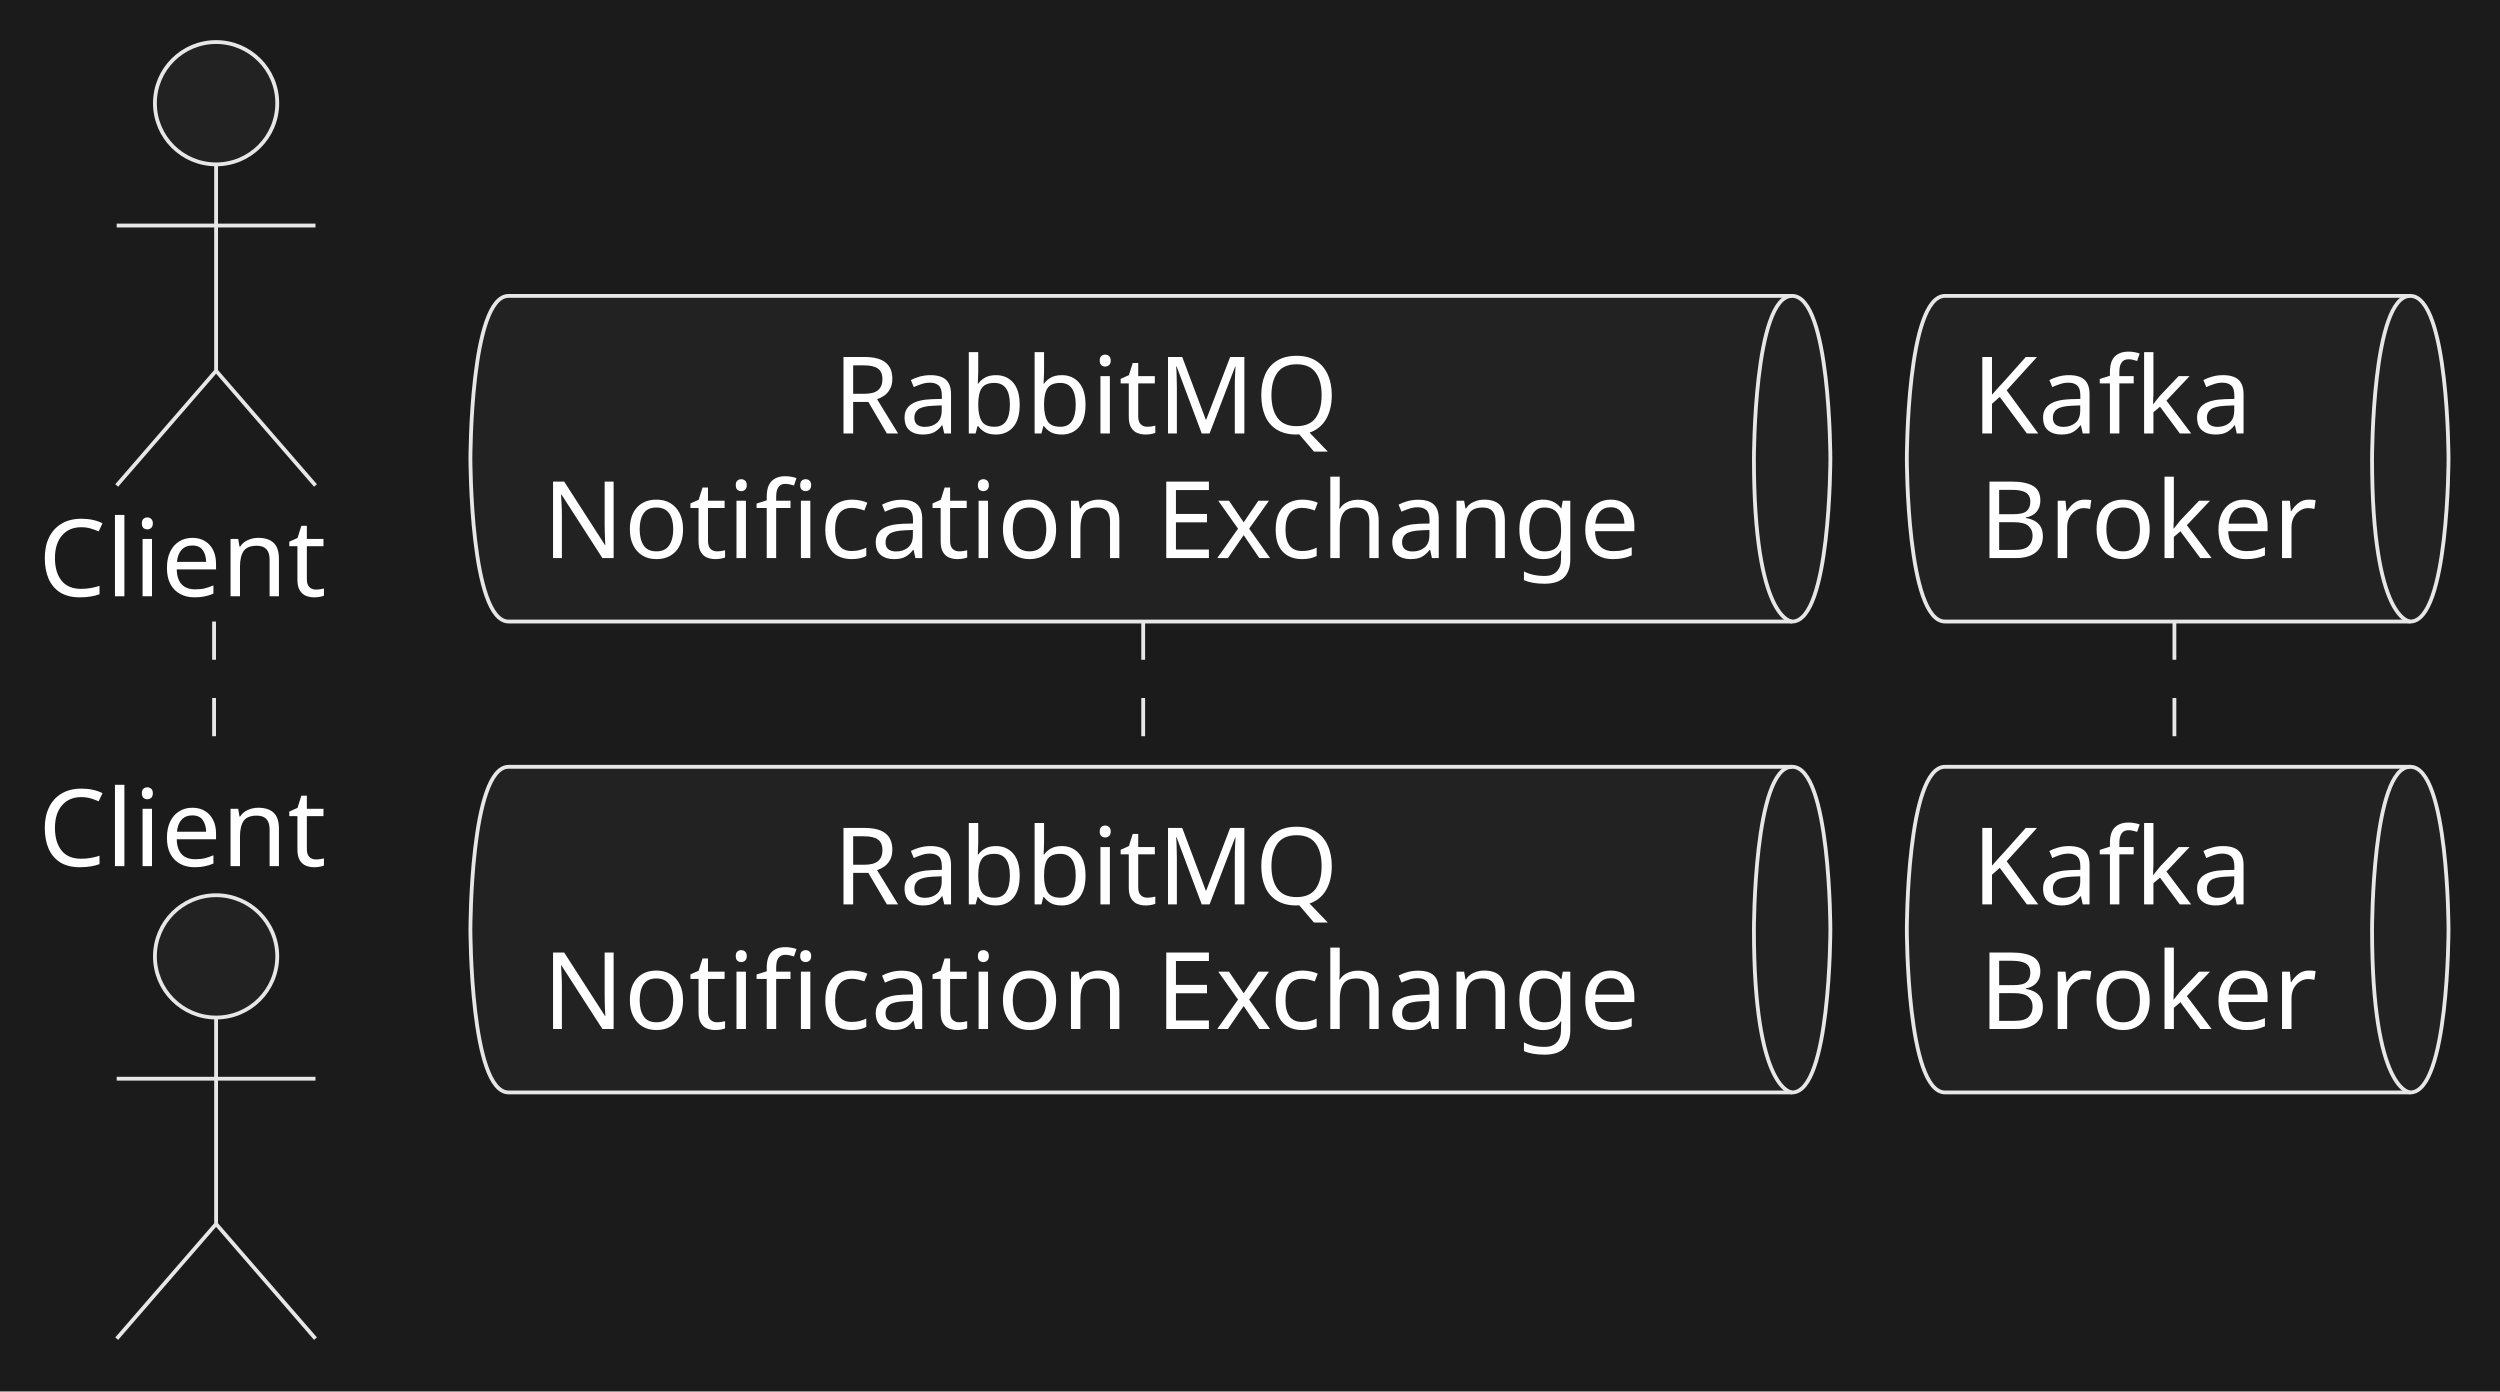
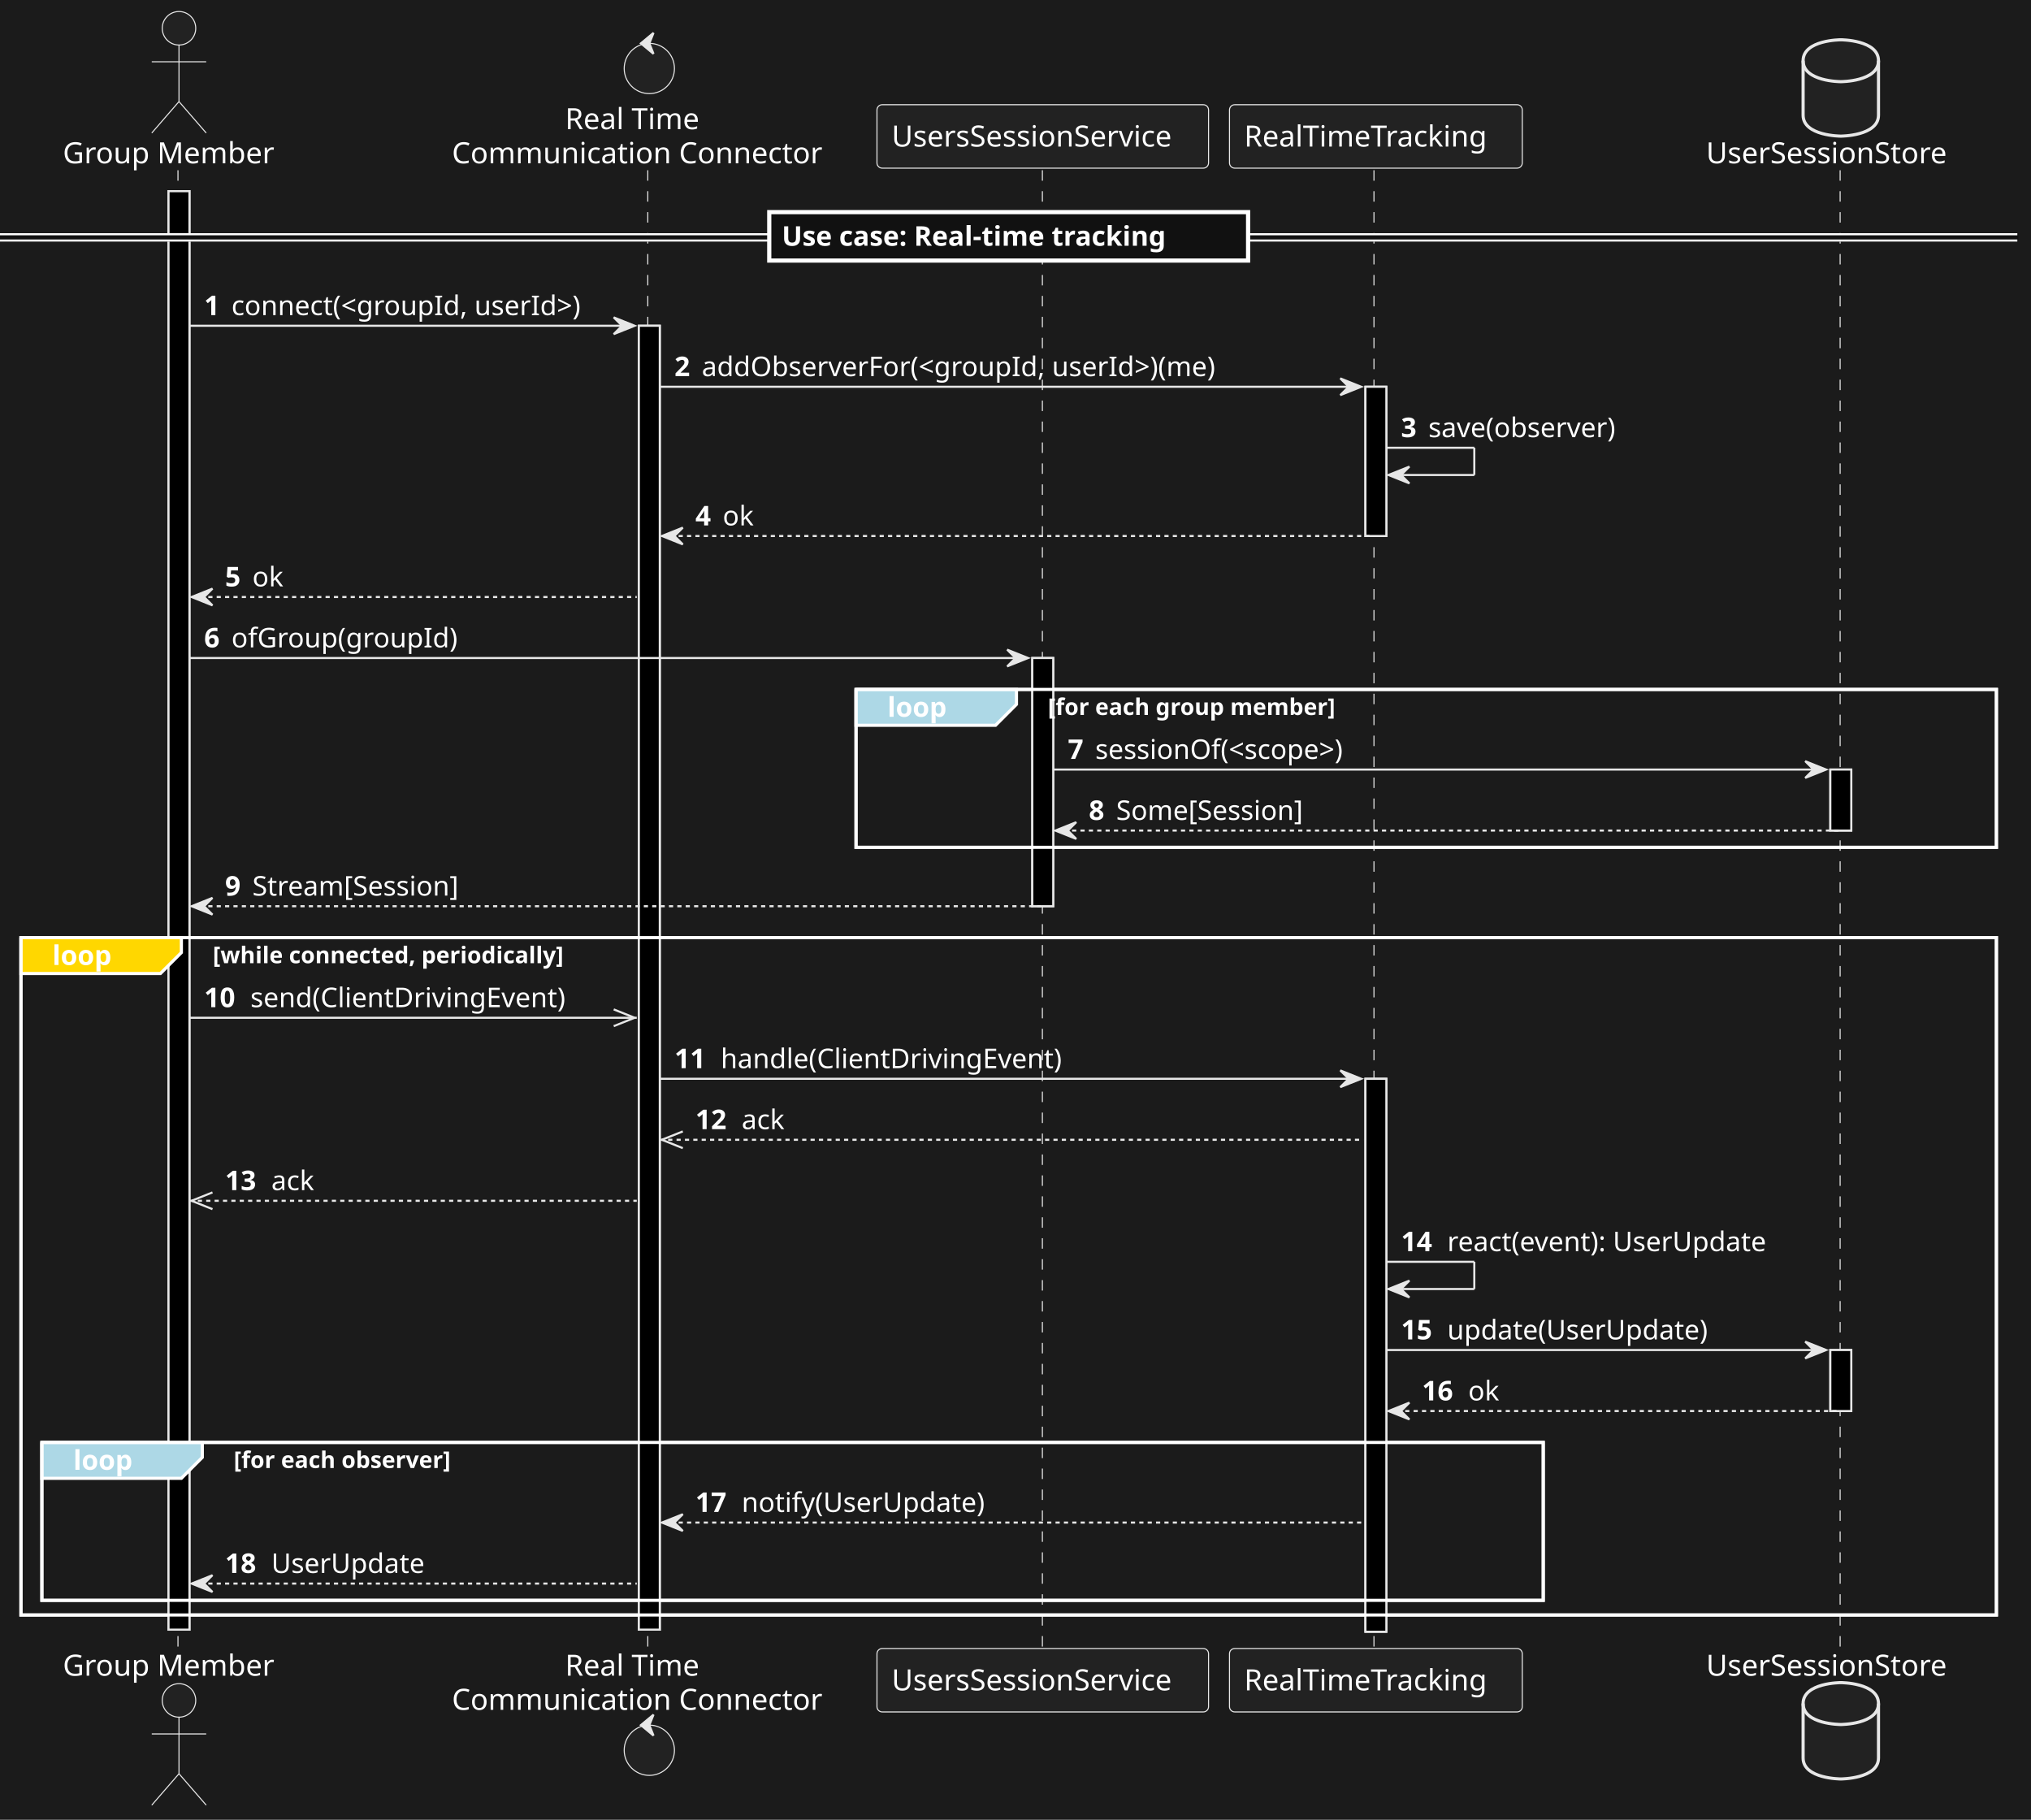
- <svg xmlns="http://www.w3.org/2000/svg" contentStyleType="text/css" data-diagram-type="SEQUENCE" height="182px" preserveAspectRatio="none" style="width:327px;height:182px;background:#1B1B1B;" version="1.1" viewBox="0 0 327 182" width="327px" zoomAndPan="magnify">
+ <svg xmlns="http://www.w3.org/2000/svg" contentStyleType="text/css" data-diagram-type="SEQUENCE" height="869px" preserveAspectRatio="none" style="width:970px;height:869px;background:#1B1B1B;" version="1.1" viewBox="0 0 970 869" width="970px" zoomAndPan="magnify">
  <defs />
  <g>
-     <rect fill="#1B1B1B" height="182" style="stroke:none;stroke-width:1;" width="327" x="0" y="0" />
-     <g>
-       <rect fill="#000000" fill-opacity="0" height="20" width="8" x="24.265" y="81.297" />
-       <line style="stroke:#E7E7E7;stroke-width:0.5;stroke-dasharray:5.0,5.0;" x1="28" x2="28" y1="81.297" y2="101.297" />
-     </g>
-     <g>
-       <rect fill="#000000" fill-opacity="0" height="20" width="8" x="146.472" y="81.297" />
-       <line style="stroke:#E7E7E7;stroke-width:0.5;stroke-dasharray:5.0,5.0;" x1="149.53" x2="149.53" y1="81.297" y2="101.297" />
-     </g>
-     <g>
-       <rect fill="#000000" fill-opacity="0" height="20" width="8" x="280.839" y="81.297" />
-       <line style="stroke:#E7E7E7;stroke-width:0.5;stroke-dasharray:5.0,5.0;" x1="284.413" x2="284.413" y1="81.297" y2="101.297" />
-     </g>
-     <g class="participant participant-head" data-participant="client">
-       <text fill="#FFFFFF" font-family="sans-serif" font-size="14" lengthAdjust="spacing" textLength="40.53" x="5" y="77.995">Client</text>
-       <ellipse cx="28.265" cy="13.5" fill="#222222" rx="8" ry="8" style="stroke:#E7E7E7;stroke-width:0.5;" />
-       <path d="M28.265,21.5 L28.265,48.5 M15.265,29.5 L41.265,29.5 M28.265,48.5 L15.265,63.5 M28.265,48.5 L41.265,63.5" fill="none" style="stroke:#E7E7E7;stroke-width:0.5;" />
-     </g>
-     <g class="participant participant-tail" data-participant="client">
-       <text fill="#FFFFFF" font-family="sans-serif" font-size="14" lengthAdjust="spacing" textLength="40.53" x="5" y="113.292">Client</text>
-       <ellipse cx="28.265" cy="125.094" fill="#222222" rx="8" ry="8" style="stroke:#E7E7E7;stroke-width:0.5;" />
-       <path d="M28.265,133.094 L28.265,160.094 M15.265,141.094 L41.265,141.094 M28.265,160.094 L15.265,175.094 M28.265,160.094 L41.265,175.094" fill="none" style="stroke:#E7E7E7;stroke-width:0.5;" />
-     </g>
-     <g class="participant participant-head" data-participant="rabbitmq_notifications">
-       <path d="M66.53,38.703 L234.413,38.703 C239.413,38.703 239.413,60 239.413,60 C239.413,60 239.413,81.297 234.413,81.297 L66.53,81.297 C61.53,81.297 61.53,60 61.53,60 C61.53,60 61.53,38.703 66.53,38.703" fill="#222222" style="stroke:#E7E7E7;stroke-width:0.5;" />
-       <path d="M234.413,38.703 C229.413,38.703 229.413,60 229.413,60 C229.413,81.297 234.413,81.297 234.413,81.297" fill="none" style="stroke:#E7E7E7;stroke-width:0.5;" />
-       <text fill="#FFFFFF" font-family="sans-serif" font-size="14" lengthAdjust="spacing" textLength="68.558" x="108.968" y="56.698">RabbitMQ</text>
-       <text fill="#FFFFFF" font-family="sans-serif" font-size="14" lengthAdjust="spacing" textLength="153.433" x="70.981" y="72.995">Notification Exchange</text>
-     </g>
-     <g class="participant participant-tail" data-participant="rabbitmq_notifications">
-       <path d="M66.53,100.297 L234.413,100.297 C239.413,100.297 239.413,121.594 239.413,121.594 C239.413,121.594 239.413,142.891 234.413,142.891 L66.53,142.891 C61.53,142.891 61.53,121.594 61.53,121.594 C61.53,121.594 61.53,100.297 66.53,100.297" fill="#222222" style="stroke:#E7E7E7;stroke-width:0.5;" />
-       <path d="M234.413,100.297 C229.413,100.297 229.413,121.594 229.413,121.594 C229.413,142.891 234.413,142.891 234.413,142.891" fill="none" style="stroke:#E7E7E7;stroke-width:0.5;" />
-       <text fill="#FFFFFF" font-family="sans-serif" font-size="14" lengthAdjust="spacing" textLength="68.558" x="108.968" y="118.292">RabbitMQ</text>
-       <text fill="#FFFFFF" font-family="sans-serif" font-size="14" lengthAdjust="spacing" textLength="153.433" x="70.981" y="134.589">Notification Exchange</text>
-     </g>
-     <g class="participant participant-head" data-participant="kafka_broker">
-       <path d="M254.413,38.703 L315.266,38.703 C320.266,38.703 320.266,60 320.266,60 C320.266,60 320.266,81.297 315.266,81.297 L254.413,81.297 C249.413,81.297 249.413,60 249.413,60 C249.413,60 249.413,38.703 254.413,38.703" fill="#222222" style="stroke:#E7E7E7;stroke-width:0.5;" />
-       <path d="M315.266,38.703 C310.266,38.703 310.266,60 310.266,60 C310.266,81.297 315.266,81.297 315.266,81.297" fill="none" style="stroke:#E7E7E7;stroke-width:0.5;" />
-       <text fill="#FFFFFF" font-family="sans-serif" font-size="14" lengthAdjust="spacing" textLength="39.375" x="257.927" y="56.698">Kafka</text>
-       <text fill="#FFFFFF" font-family="sans-serif" font-size="14" lengthAdjust="spacing" textLength="46.402" x="258.863" y="72.995">Broker</text>
-     </g>
-     <g class="participant participant-tail" data-participant="kafka_broker">
-       <path d="M254.413,100.297 L315.266,100.297 C320.266,100.297 320.266,121.594 320.266,121.594 C320.266,121.594 320.266,142.891 315.266,142.891 L254.413,142.891 C249.413,142.891 249.413,121.594 249.413,121.594 C249.413,121.594 249.413,100.297 254.413,100.297" fill="#222222" style="stroke:#E7E7E7;stroke-width:0.5;" />
-       <path d="M315.266,100.297 C310.266,100.297 310.266,121.594 310.266,121.594 C310.266,142.891 315.266,142.891 315.266,142.891" fill="none" style="stroke:#E7E7E7;stroke-width:0.5;" />
-       <text fill="#FFFFFF" font-family="sans-serif" font-size="14" lengthAdjust="spacing" textLength="39.375" x="257.927" y="118.292">Kafka</text>
-       <text fill="#FFFFFF" font-family="sans-serif" font-size="14" lengthAdjust="spacing" textLength="46.402" x="258.863" y="134.589">Broker</text>
+     <rect fill="#1B1B1B" height="869" style="stroke:none;stroke-width:1;" width="970" x="0" y="0" />
+     <g>
+       <rect fill="#000000" height="686.922" style="stroke:#E7E7E7;stroke-width:1;" width="10" x="80.483" y="91.297" />
+     </g>
+     <g>
+       <rect fill="#000000" height="622.656" style="stroke:#E7E7E7;stroke-width:1;" width="10" x="305.112" y="155.562" />
+     </g>
+     <g>
+       <rect fill="#000000" height="118.531" style="stroke:#E7E7E7;stroke-width:1;" width="10" x="493.02" y="314.227" />
+     </g>
+     <g>
+       <rect fill="#000000" height="71.266" style="stroke:#E7E7E7;stroke-width:1;" width="10" x="652.122" y="184.695" />
+     </g>
+     <g>
+       <rect fill="#000000" height="264.062" style="stroke:#E7E7E7;stroke-width:1;" width="10" x="652.122" y="515.156" />
+     </g>
+     <g>
+       <rect fill="#000000" height="29.133" style="stroke:#E7E7E7;stroke-width:1;" width="10" x="874.16" y="367.492" />
+     </g>
+     <g>
+       <rect fill="#000000" height="29.133" style="stroke:#E7E7E7;stroke-width:1;" width="10" x="874.16" y="644.688" />
+     </g>
+     <rect fill="none" height="75.398" style="stroke:#FFFFFF;stroke-width:1.5;" width="544.639" x="408.839" y="329.227" />
+     <rect fill="none" height="323.461" style="stroke:#FFFFFF;stroke-width:1.5;" width="943.478" x="10" y="447.758" />
+     <rect fill="none" height="75.398" style="stroke:#FFFFFF;stroke-width:1.5;" width="717.043" x="20" y="688.82" />
+     <g>
+       <rect fill="#000000" fill-opacity="0" height="706.922" width="8" x="81.483" y="81.297" />
+       <line style="stroke:#E7E7E7;stroke-width:0.5;stroke-dasharray:5.0,5.0;" x1="85" x2="85" y1="81.297" y2="788.219" />
+     </g>
+     <g>
+       <rect fill="#000000" fill-opacity="0" height="706.922" width="8" x="306.112" y="81.297" />
+       <line style="stroke:#E7E7E7;stroke-width:0.5;stroke-dasharray:5.0,5.0;" x1="309.385" x2="309.385" y1="81.297" y2="788.219" />
+     </g>
+     <g>
+       <rect fill="#000000" fill-opacity="0" height="706.922" width="8" x="494.02" y="81.297" />
+       <line style="stroke:#E7E7E7;stroke-width:0.5;stroke-dasharray:5.0,5.0;" x1="497.839" x2="497.839" y1="81.297" y2="788.219" />
+     </g>
+     <g>
+       <rect fill="#000000" fill-opacity="0" height="706.922" width="8" x="653.122" y="81.297" />
+       <line style="stroke:#E7E7E7;stroke-width:0.5;stroke-dasharray:5.0,5.0;" x1="656.201" x2="656.201" y1="81.297" y2="788.219" />
+     </g>
+     <g>
+       <rect fill="#000000" fill-opacity="0" height="706.922" width="8" x="875.16" y="81.297" />
+       <line style="stroke:#E7E7E7;stroke-width:0.5;stroke-dasharray:5.0,5.0;" x1="878.841" x2="878.841" y1="81.297" y2="788.219" />
+     </g>
+     <g class="participant participant-head" data-participant="User">
+       <text fill="#FFFFFF" font-family="sans-serif" font-size="14" lengthAdjust="spacing" textLength="104.966" x="30" y="77.995">Group Member</text>
+       <ellipse cx="85.483" cy="13.5" fill="#222222" rx="8" ry="8" style="stroke:#E7E7E7;stroke-width:0.5;" />
+       <path d="M85.483,21.5 L85.483,48.5 M72.483,29.5 L98.483,29.5 M85.483,48.5 L72.483,63.5 M85.483,48.5 L98.483,63.5" fill="none" style="stroke:#E7E7E7;stroke-width:0.5;" />
+     </g>
+     <g class="participant participant-tail" data-participant="User">
+       <text fill="#FFFFFF" font-family="sans-serif" font-size="14" lengthAdjust="spacing" textLength="104.966" x="30" y="800.214">Group Member</text>
+       <ellipse cx="85.483" cy="812.016" fill="#222222" rx="8" ry="8" style="stroke:#E7E7E7;stroke-width:0.5;" />
+       <path d="M85.483,820.016 L85.483,847.016 M72.483,828.016 L98.483,828.016 M85.483,847.016 L72.483,862.016 M85.483,847.016 L98.483,862.016" fill="none" style="stroke:#E7E7E7;stroke-width:0.5;" />
+     </g>
+     <g class="participant participant-head" data-participant="RTC">
+       <text fill="#FFFFFF" font-family="sans-serif" font-size="14" lengthAdjust="spacing" textLength="69.952" x="269.911" y="61.698">Real Time</text>
+       <text fill="#FFFFFF" font-family="sans-serif" font-size="14" lengthAdjust="spacing" textLength="187.004" x="215.835" y="77.995">Communication Connector</text>
+       <ellipse cx="310.112" cy="32.703" fill="#222222" rx="12" ry="12" style="stroke:#E7E7E7;stroke-width:0.5;" />
+       <polygon fill="#E7E7E7" points="306.112,20.703,312.112,15.703,310.112,20.703,312.112,25.703,306.112,20.703" style="stroke:#E7E7E7;stroke-width:1;" />
+     </g>
+     <g class="participant participant-tail" data-participant="RTC">
+       <text fill="#FFFFFF" font-family="sans-serif" font-size="14" lengthAdjust="spacing" textLength="69.952" x="269.911" y="800.214">Real Time</text>
+       <text fill="#FFFFFF" font-family="sans-serif" font-size="14" lengthAdjust="spacing" textLength="187.004" x="215.835" y="816.511">Communication Connector</text>
+       <ellipse cx="310.112" cy="835.812" fill="#222222" rx="12" ry="12" style="stroke:#E7E7E7;stroke-width:0.5;" />
+       <polygon fill="#E7E7E7" points="306.112,823.812,312.112,818.812,310.112,823.812,312.112,828.812,306.112,823.812" style="stroke:#E7E7E7;stroke-width:1;" />
+     </g>
+     <g class="participant participant-head" data-participant="USS">
+       <rect fill="#222222" height="30.297" rx="2.5" ry="2.5" style="stroke:#E7E7E7;stroke-width:0.5;" width="158.361" x="418.839" y="50" />
+       <text fill="#FFFFFF" font-family="sans-serif" font-size="14" lengthAdjust="spacing" textLength="144.361" x="425.839" y="69.995">UsersSessionService</text>
+     </g>
+     <g class="participant participant-tail" data-participant="USS">
+       <rect fill="#222222" height="30.297" rx="2.5" ry="2.5" style="stroke:#E7E7E7;stroke-width:0.5;" width="158.361" x="418.839" y="787.219" />
+       <text fill="#FFFFFF" font-family="sans-serif" font-size="14" lengthAdjust="spacing" textLength="144.361" x="425.839" y="807.214">UsersSessionService</text>
+     </g>
+     <g class="participant participant-head" data-participant="RTT">
+       <rect fill="#222222" height="30.297" rx="2.5" ry="2.5" style="stroke:#E7E7E7;stroke-width:0.5;" width="139.843" x="587.201" y="50" />
+       <text fill="#FFFFFF" font-family="sans-serif" font-size="14" lengthAdjust="spacing" textLength="125.843" x="594.201" y="69.995">RealTimeTracking</text>
+     </g>
+     <g class="participant participant-tail" data-participant="RTT">
+       <rect fill="#222222" height="30.297" rx="2.5" ry="2.5" style="stroke:#E7E7E7;stroke-width:0.5;" width="139.843" x="587.201" y="787.219" />
+       <text fill="#FFFFFF" font-family="sans-serif" font-size="14" lengthAdjust="spacing" textLength="125.843" x="594.201" y="807.214">RealTimeTracking</text>
+     </g>
+     <g class="participant participant-head" data-participant="USSS">
+       <text fill="#FFFFFF" font-family="sans-serif" font-size="14" lengthAdjust="spacing" textLength="122.637" x="814.841" y="77.995">UserSessionStore</text>
+       <path d="M861.16,29 C861.16,19 879.16,19 879.16,19 C879.16,19 897.16,19 897.16,29 L897.16,55 C897.16,65 879.16,65 879.16,65 C879.16,65 861.16,65 861.16,55 L861.16,29" fill="#222222" style="stroke:#E7E7E7;stroke-width:1.5;" />
+       <path d="M861.16,29 C861.16,39 879.16,39 879.16,39 C879.16,39 897.16,39 897.16,29" fill="none" style="stroke:#E7E7E7;stroke-width:1.5;" />
+     </g>
+     <g class="participant participant-tail" data-participant="USSS">
+       <text fill="#FFFFFF" font-family="sans-serif" font-size="14" lengthAdjust="spacing" textLength="122.637" x="814.841" y="800.214">UserSessionStore</text>
+       <path d="M861.16,813.516 C861.16,803.516 879.16,803.516 879.16,803.516 C879.16,803.516 897.16,803.516 897.16,813.516 L897.16,839.516 C897.16,849.516 879.16,849.516 879.16,849.516 C879.16,849.516 861.16,849.516 861.16,839.516 L861.16,813.516" fill="#222222" style="stroke:#E7E7E7;stroke-width:1.5;" />
+       <path d="M861.16,813.516 C861.16,823.516 879.16,823.516 879.16,823.516 C879.16,823.516 897.16,823.516 897.16,813.516" fill="none" style="stroke:#E7E7E7;stroke-width:1.5;" />
+     </g>
+     <g>
+       <rect fill="#000000" height="686.922" style="stroke:#E7E7E7;stroke-width:1;" width="10" x="80.483" y="91.297" />
+     </g>
+     <g>
+       <rect fill="#000000" height="622.656" style="stroke:#E7E7E7;stroke-width:1;" width="10" x="305.112" y="155.562" />
+     </g>
+     <g>
+       <rect fill="#000000" height="118.531" style="stroke:#E7E7E7;stroke-width:1;" width="10" x="493.02" y="314.227" />
+     </g>
+     <g>
+       <rect fill="#000000" height="71.266" style="stroke:#E7E7E7;stroke-width:1;" width="10" x="652.122" y="184.695" />
+     </g>
+     <g>
+       <rect fill="#000000" height="264.062" style="stroke:#E7E7E7;stroke-width:1;" width="10" x="652.122" y="515.156" />
+     </g>
+     <g>
+       <rect fill="#000000" height="29.133" style="stroke:#E7E7E7;stroke-width:1;" width="10" x="874.16" y="367.492" />
+     </g>
+     <g>
+       <rect fill="#000000" height="29.133" style="stroke:#E7E7E7;stroke-width:1;" width="10" x="874.16" y="644.688" />
+     </g>
+     <rect fill="#111111" height="3" style="stroke:#111111;stroke-width:1;" width="963.478" x="0" y="111.863" />
+     <line style="stroke:#FFFFFF;stroke-width:1;" x1="0" x2="963.478" y1="111.863" y2="111.863" />
+     <line style="stroke:#FFFFFF;stroke-width:1;" x1="0" x2="963.478" y1="114.863" y2="114.863" />
+     <rect fill="#111111" height="23.133" style="stroke:#FFFFFF;stroke-width:2;" width="228.697" x="367.391" y="101.297" />
+     <text fill="#FFFFFF" font-family="sans-serif" font-size="13" font-weight="bold" lengthAdjust="spacing" textLength="210.171" x="373.391" y="117.364">Use case: Real-time tracking</text>
+     <g class="message" data-participant-1="User" data-participant-2="RTC">
+       <polygon fill="#E7E7E7" points="293.112,151.562,303.112,155.562,293.112,159.562,297.112,155.562" style="stroke:#E7E7E7;stroke-width:1;" />
+       <line style="stroke:#E7E7E7;stroke-width:1;" x1="90.483" x2="299.112" y1="155.562" y2="155.562" />
+       <text fill="#FFFFFF" font-family="sans-serif" font-size="13" font-weight="bold" lengthAdjust="spacing" textLength="9.045" x="97.483" y="150.497">1</text>
+       <text fill="#FFFFFF" font-family="sans-serif" font-size="13" lengthAdjust="spacing" textLength="182.584" x="110.528" y="150.497">connect(&lt;groupId, userId&gt;)</text>
+     </g>
+     <g class="message" data-participant-1="RTC" data-participant-2="RTT">
+       <polygon fill="#E7E7E7" points="640.122,180.695,650.122,184.695,640.122,188.695,644.122,184.695" style="stroke:#E7E7E7;stroke-width:1;" />
+       <line style="stroke:#E7E7E7;stroke-width:1;" x1="315.112" x2="646.122" y1="184.695" y2="184.695" />
+       <text fill="#FFFFFF" font-family="sans-serif" font-size="13" font-weight="bold" lengthAdjust="spacing" textLength="9.045" x="322.112" y="179.629">2</text>
+       <text fill="#FFFFFF" font-family="sans-serif" font-size="13" lengthAdjust="spacing" textLength="266.449" x="335.158" y="179.629">addObserverFor(&lt;groupId, userId&gt;)(me)</text>
+     </g>
+     <g class="message" data-participant-1="RTT" data-participant-2="RTT">
+       <line style="stroke:#E7E7E7;stroke-width:1;" x1="662.122" x2="704.122" y1="213.828" y2="213.828" />
+       <line style="stroke:#E7E7E7;stroke-width:1;" x1="704.122" x2="704.122" y1="213.828" y2="226.828" />
+       <line style="stroke:#E7E7E7;stroke-width:1;" x1="663.122" x2="704.122" y1="226.828" y2="226.828" />
+       <polygon fill="#E7E7E7" points="673.122,222.828,663.122,226.828,673.122,230.828,669.122,226.828" style="stroke:#E7E7E7;stroke-width:1;" />
+       <text fill="#FFFFFF" font-family="sans-serif" font-size="13" font-weight="bold" lengthAdjust="spacing" textLength="9.045" x="669.122" y="208.762">3</text>
+       <text fill="#FFFFFF" font-family="sans-serif" font-size="13" lengthAdjust="spacing" textLength="97.932" x="682.168" y="208.762">save(observer)</text>
+     </g>
+     <g class="message" data-participant-1="RTT" data-participant-2="RTC">
+       <polygon fill="#E7E7E7" points="326.112,251.961,316.112,255.961,326.112,259.961,322.112,255.961" style="stroke:#E7E7E7;stroke-width:1;" />
+       <line style="stroke:#E7E7E7;stroke-width:1;stroke-dasharray:2.0,2.0;" x1="320.112" x2="656.122" y1="255.961" y2="255.961" />
+       <text fill="#FFFFFF" font-family="sans-serif" font-size="13" font-weight="bold" lengthAdjust="spacing" textLength="9.045" x="332.112" y="250.895">4</text>
+       <text fill="#FFFFFF" font-family="sans-serif" font-size="13" lengthAdjust="spacing" textLength="15.482" x="345.158" y="250.895">ok</text>
+     </g>
+     <g class="message" data-participant-1="RTC" data-participant-2="User">
+       <polygon fill="#E7E7E7" points="101.483,281.094,91.483,285.094,101.483,289.094,97.483,285.094" style="stroke:#E7E7E7;stroke-width:1;" />
+       <line style="stroke:#E7E7E7;stroke-width:1;stroke-dasharray:2.0,2.0;" x1="95.483" x2="304.112" y1="285.094" y2="285.094" />
+       <text fill="#FFFFFF" font-family="sans-serif" font-size="13" font-weight="bold" lengthAdjust="spacing" textLength="9.045" x="107.483" y="280.028">5</text>
+       <text fill="#FFFFFF" font-family="sans-serif" font-size="13" lengthAdjust="spacing" textLength="15.482" x="120.528" y="280.028">ok</text>
+     </g>
+     <g class="message" data-participant-1="User" data-participant-2="USS">
+       <polygon fill="#E7E7E7" points="481.02,310.227,491.02,314.227,481.02,318.227,485.02,314.227" style="stroke:#E7E7E7;stroke-width:1;" />
+       <line style="stroke:#E7E7E7;stroke-width:1;" x1="90.483" x2="487.02" y1="314.227" y2="314.227" />
+       <text fill="#FFFFFF" font-family="sans-serif" font-size="13" font-weight="bold" lengthAdjust="spacing" textLength="9.045" x="97.483" y="309.161">6</text>
+       <text fill="#FFFFFF" font-family="sans-serif" font-size="13" lengthAdjust="spacing" textLength="112.665" x="110.528" y="309.161">ofGroup(groupId)</text>
+     </g>
+     <path d="M408.839,329.227 L485.463,329.227 L485.463,336.359 L475.463,346.359 L408.839,346.359 L408.839,329.227" fill="#ADD8E6" style="stroke:#FFFFFF;stroke-width:1.5;" />
+     <rect fill="none" height="75.398" style="stroke:#FFFFFF;stroke-width:1.5;" width="544.639" x="408.839" y="329.227" />
+     <text fill="#FFFFFF" font-family="sans-serif" font-size="13" font-weight="bold" lengthAdjust="spacing" textLength="31.624" x="423.839" y="342.293">loop</text>
+     <text fill="#FFFFFF" font-family="sans-serif" font-size="11" font-weight="bold" lengthAdjust="spacing" textLength="156.25" x="500.463" y="341.437">[for each group member]</text>
+     <g class="message" data-participant-1="USS" data-participant-2="USSS">
+       <polygon fill="#E7E7E7" points="862.16,363.492,872.16,367.492,862.16,371.492,866.16,367.492" style="stroke:#E7E7E7;stroke-width:1;" />
+       <line style="stroke:#E7E7E7;stroke-width:1;" x1="503.02" x2="868.16" y1="367.492" y2="367.492" />
+       <text fill="#FFFFFF" font-family="sans-serif" font-size="13" font-weight="bold" lengthAdjust="spacing" textLength="9.045" x="510.02" y="362.426">7</text>
+       <text fill="#FFFFFF" font-family="sans-serif" font-size="13" lengthAdjust="spacing" textLength="132.983" x="523.065" y="362.426">sessionOf(&lt;scope&gt;)</text>
+     </g>
+     <g class="message" data-participant-1="USSS" data-participant-2="USS">
+       <polygon fill="#E7E7E7" points="514.02,392.625,504.02,396.625,514.02,400.625,510.02,396.625" style="stroke:#E7E7E7;stroke-width:1;" />
+       <line style="stroke:#E7E7E7;stroke-width:1;stroke-dasharray:2.0,2.0;" x1="508.02" x2="878.16" y1="396.625" y2="396.625" />
+       <text fill="#FFFFFF" font-family="sans-serif" font-size="13" font-weight="bold" lengthAdjust="spacing" textLength="9.045" x="520.02" y="391.559">8</text>
+       <text fill="#FFFFFF" font-family="sans-serif" font-size="13" lengthAdjust="spacing" textLength="96.611" x="533.065" y="391.559">Some[Session]</text>
+     </g>
+     <g class="message" data-participant-1="USS" data-participant-2="User">
+       <polygon fill="#E7E7E7" points="101.483,428.758,91.483,432.758,101.483,436.758,97.483,432.758" style="stroke:#E7E7E7;stroke-width:1;" />
+       <line style="stroke:#E7E7E7;stroke-width:1;stroke-dasharray:2.0,2.0;" x1="95.483" x2="497.02" y1="432.758" y2="432.758" />
+       <text fill="#FFFFFF" font-family="sans-serif" font-size="13" font-weight="bold" lengthAdjust="spacing" textLength="9.045" x="107.483" y="427.692">9</text>
+       <text fill="#FFFFFF" font-family="sans-serif" font-size="13" lengthAdjust="spacing" textLength="107.066" x="120.528" y="427.692">Stream[Session]</text>
+     </g>
+     <path d="M10,447.758 L86.624,447.758 L86.624,454.891 L76.624,464.891 L10,464.891 L10,447.758" fill="#FFD700" style="stroke:#FFFFFF;stroke-width:1.5;" />
+     <rect fill="none" height="323.461" style="stroke:#FFFFFF;stroke-width:1.5;" width="943.478" x="10" y="447.758" />
+     <text fill="#FFFFFF" font-family="sans-serif" font-size="13" font-weight="bold" lengthAdjust="spacing" textLength="31.624" x="25" y="460.825">loop</text>
+     <text fill="#FFFFFF" font-family="sans-serif" font-size="11" font-weight="bold" lengthAdjust="spacing" textLength="191.587" x="101.624" y="459.968">[while connected, periodically]</text>
+     <g class="message" data-participant-1="User" data-participant-2="RTC">
+       <line style="stroke:#E7E7E7;stroke-width:1;" x1="303.112" x2="293.112" y1="486.023" y2="482.023" />
+       <line style="stroke:#E7E7E7;stroke-width:1;" x1="303.112" x2="293.112" y1="486.023" y2="490.023" />
+       <line style="stroke:#E7E7E7;stroke-width:1;" x1="90.483" x2="304.112" y1="486.023" y2="486.023" />
+       <text fill="#FFFFFF" font-family="sans-serif" font-size="13" font-weight="bold" lengthAdjust="spacing" textLength="18.091" x="97.483" y="480.957">10</text>
+       <text fill="#FFFFFF" font-family="sans-serif" font-size="13" lengthAdjust="spacing" textLength="163.046" x="119.574" y="480.957">send(ClientDrivingEvent)</text>
+     </g>
+     <g class="message" data-participant-1="RTC" data-participant-2="RTT">
+       <polygon fill="#E7E7E7" points="640.122,511.156,650.122,515.156,640.122,519.156,644.122,515.156" style="stroke:#E7E7E7;stroke-width:1;" />
+       <line style="stroke:#E7E7E7;stroke-width:1;" x1="315.112" x2="646.122" y1="515.156" y2="515.156" />
+       <text fill="#FFFFFF" font-family="sans-serif" font-size="13" font-weight="bold" lengthAdjust="spacing" textLength="18.091" x="322.112" y="510.09">11</text>
+       <text fill="#FFFFFF" font-family="sans-serif" font-size="13" lengthAdjust="spacing" textLength="176.09" x="344.203" y="510.09">handle(ClientDrivingEvent)</text>
+     </g>
+     <g class="message" data-participant-1="RTT" data-participant-2="RTC">
+       <line style="stroke:#E7E7E7;stroke-width:1;" x1="316.112" x2="326.112" y1="544.289" y2="540.289" />
+       <line style="stroke:#E7E7E7;stroke-width:1;" x1="316.112" x2="326.112" y1="544.289" y2="548.289" />
+       <line style="stroke:#E7E7E7;stroke-width:1;stroke-dasharray:2.0,2.0;" x1="315.112" x2="651.122" y1="544.289" y2="544.289" />
+       <text fill="#FFFFFF" font-family="sans-serif" font-size="13" font-weight="bold" lengthAdjust="spacing" textLength="18.091" x="332.112" y="539.223">12</text>
+       <text fill="#FFFFFF" font-family="sans-serif" font-size="13" lengthAdjust="spacing" textLength="22.642" x="354.203" y="539.223">ack</text>
+     </g>
+     <g class="message" data-participant-1="RTC" data-participant-2="User">
+       <line style="stroke:#E7E7E7;stroke-width:1;" x1="91.483" x2="101.483" y1="573.422" y2="569.422" />
+       <line style="stroke:#E7E7E7;stroke-width:1;" x1="91.483" x2="101.483" y1="573.422" y2="577.422" />
+       <line style="stroke:#E7E7E7;stroke-width:1;stroke-dasharray:2.0,2.0;" x1="90.483" x2="304.112" y1="573.422" y2="573.422" />
+       <text fill="#FFFFFF" font-family="sans-serif" font-size="13" font-weight="bold" lengthAdjust="spacing" textLength="18.091" x="107.483" y="568.356">13</text>
+       <text fill="#FFFFFF" font-family="sans-serif" font-size="13" lengthAdjust="spacing" textLength="22.642" x="129.574" y="568.356">ack</text>
+     </g>
+     <g class="message" data-participant-1="RTT" data-participant-2="RTT">
+       <line style="stroke:#E7E7E7;stroke-width:1;" x1="662.122" x2="704.122" y1="602.555" y2="602.555" />
+       <line style="stroke:#E7E7E7;stroke-width:1;" x1="704.122" x2="704.122" y1="602.555" y2="615.555" />
+       <line style="stroke:#E7E7E7;stroke-width:1;" x1="663.122" x2="704.122" y1="615.555" y2="615.555" />
+       <polygon fill="#E7E7E7" points="673.122,611.555,663.122,615.555,673.122,619.555,669.122,615.555" style="stroke:#E7E7E7;stroke-width:1;" />
+       <text fill="#FFFFFF" font-family="sans-serif" font-size="13" font-weight="bold" lengthAdjust="spacing" textLength="18.091" x="669.122" y="597.489">14</text>
+       <text fill="#FFFFFF" font-family="sans-serif" font-size="13" lengthAdjust="spacing" textLength="165.947" x="691.213" y="597.489">react(event): UserUpdate</text>
+     </g>
+     <g class="message" data-participant-1="RTT" data-participant-2="USSS">
+       <polygon fill="#E7E7E7" points="862.16,640.688,872.16,644.688,862.16,648.688,866.16,644.688" style="stroke:#E7E7E7;stroke-width:1;" />
+       <line style="stroke:#E7E7E7;stroke-width:1;" x1="662.122" x2="868.16" y1="644.688" y2="644.688" />
+       <text fill="#FFFFFF" font-family="sans-serif" font-size="13" font-weight="bold" lengthAdjust="spacing" textLength="18.091" x="669.122" y="639.622">15</text>
+       <text fill="#FFFFFF" font-family="sans-serif" font-size="13" lengthAdjust="spacing" textLength="132.66" x="691.213" y="639.622">update(UserUpdate)</text>
+     </g>
+     <g class="message" data-participant-1="USSS" data-participant-2="RTT">
+       <polygon fill="#E7E7E7" points="673.122,669.82,663.122,673.82,673.122,677.82,669.122,673.82" style="stroke:#E7E7E7;stroke-width:1;" />
+       <line style="stroke:#E7E7E7;stroke-width:1;stroke-dasharray:2.0,2.0;" x1="667.122" x2="878.16" y1="673.82" y2="673.82" />
+       <text fill="#FFFFFF" font-family="sans-serif" font-size="13" font-weight="bold" lengthAdjust="spacing" textLength="18.091" x="679.122" y="668.754">16</text>
+       <text fill="#FFFFFF" font-family="sans-serif" font-size="13" lengthAdjust="spacing" textLength="15.482" x="701.213" y="668.754">ok</text>
+     </g>
+     <path d="M20,688.82 L96.624,688.82 L96.624,695.953 L86.624,705.953 L20,705.953 L20,688.82" fill="#ADD8E6" style="stroke:#FFFFFF;stroke-width:1.5;" />
+     <rect fill="none" height="75.398" style="stroke:#FFFFFF;stroke-width:1.5;" width="717.043" x="20" y="688.82" />
+     <text fill="#FFFFFF" font-family="sans-serif" font-size="13" font-weight="bold" lengthAdjust="spacing" textLength="31.624" x="35" y="701.887">loop</text>
+     <text fill="#FFFFFF" font-family="sans-serif" font-size="11" font-weight="bold" lengthAdjust="spacing" textLength="119.636" x="111.624" y="701.031">[for each observer]</text>
+     <g class="message" data-participant-1="RTT" data-participant-2="RTC">
+       <polygon fill="#E7E7E7" points="326.112,723.086,316.112,727.086,326.112,731.086,322.112,727.086" style="stroke:#E7E7E7;stroke-width:1;" />
+       <line style="stroke:#E7E7E7;stroke-width:1;stroke-dasharray:2.0,2.0;" x1="320.112" x2="651.122" y1="727.086" y2="727.086" />
+       <text fill="#FFFFFF" font-family="sans-serif" font-size="13" font-weight="bold" lengthAdjust="spacing" textLength="18.091" x="332.112" y="722.02">17</text>
+       <text fill="#FFFFFF" font-family="sans-serif" font-size="13" lengthAdjust="spacing" textLength="124.027" x="354.203" y="722.02">notify(UserUpdate)</text>
+     </g>
+     <g class="message" data-participant-1="RTC" data-participant-2="User">
+       <polygon fill="#E7E7E7" points="101.483,752.219,91.483,756.219,101.483,760.219,97.483,756.219" style="stroke:#E7E7E7;stroke-width:1;" />
+       <line style="stroke:#E7E7E7;stroke-width:1;stroke-dasharray:2.0,2.0;" x1="95.483" x2="304.112" y1="756.219" y2="756.219" />
+       <text fill="#FFFFFF" font-family="sans-serif" font-size="13" font-weight="bold" lengthAdjust="spacing" textLength="18.091" x="107.483" y="751.153">18</text>
+       <text fill="#FFFFFF" font-family="sans-serif" font-size="13" lengthAdjust="spacing" textLength="76.711" x="129.574" y="751.153">UserUpdate</text>
    </g>
  </g>
</svg>
